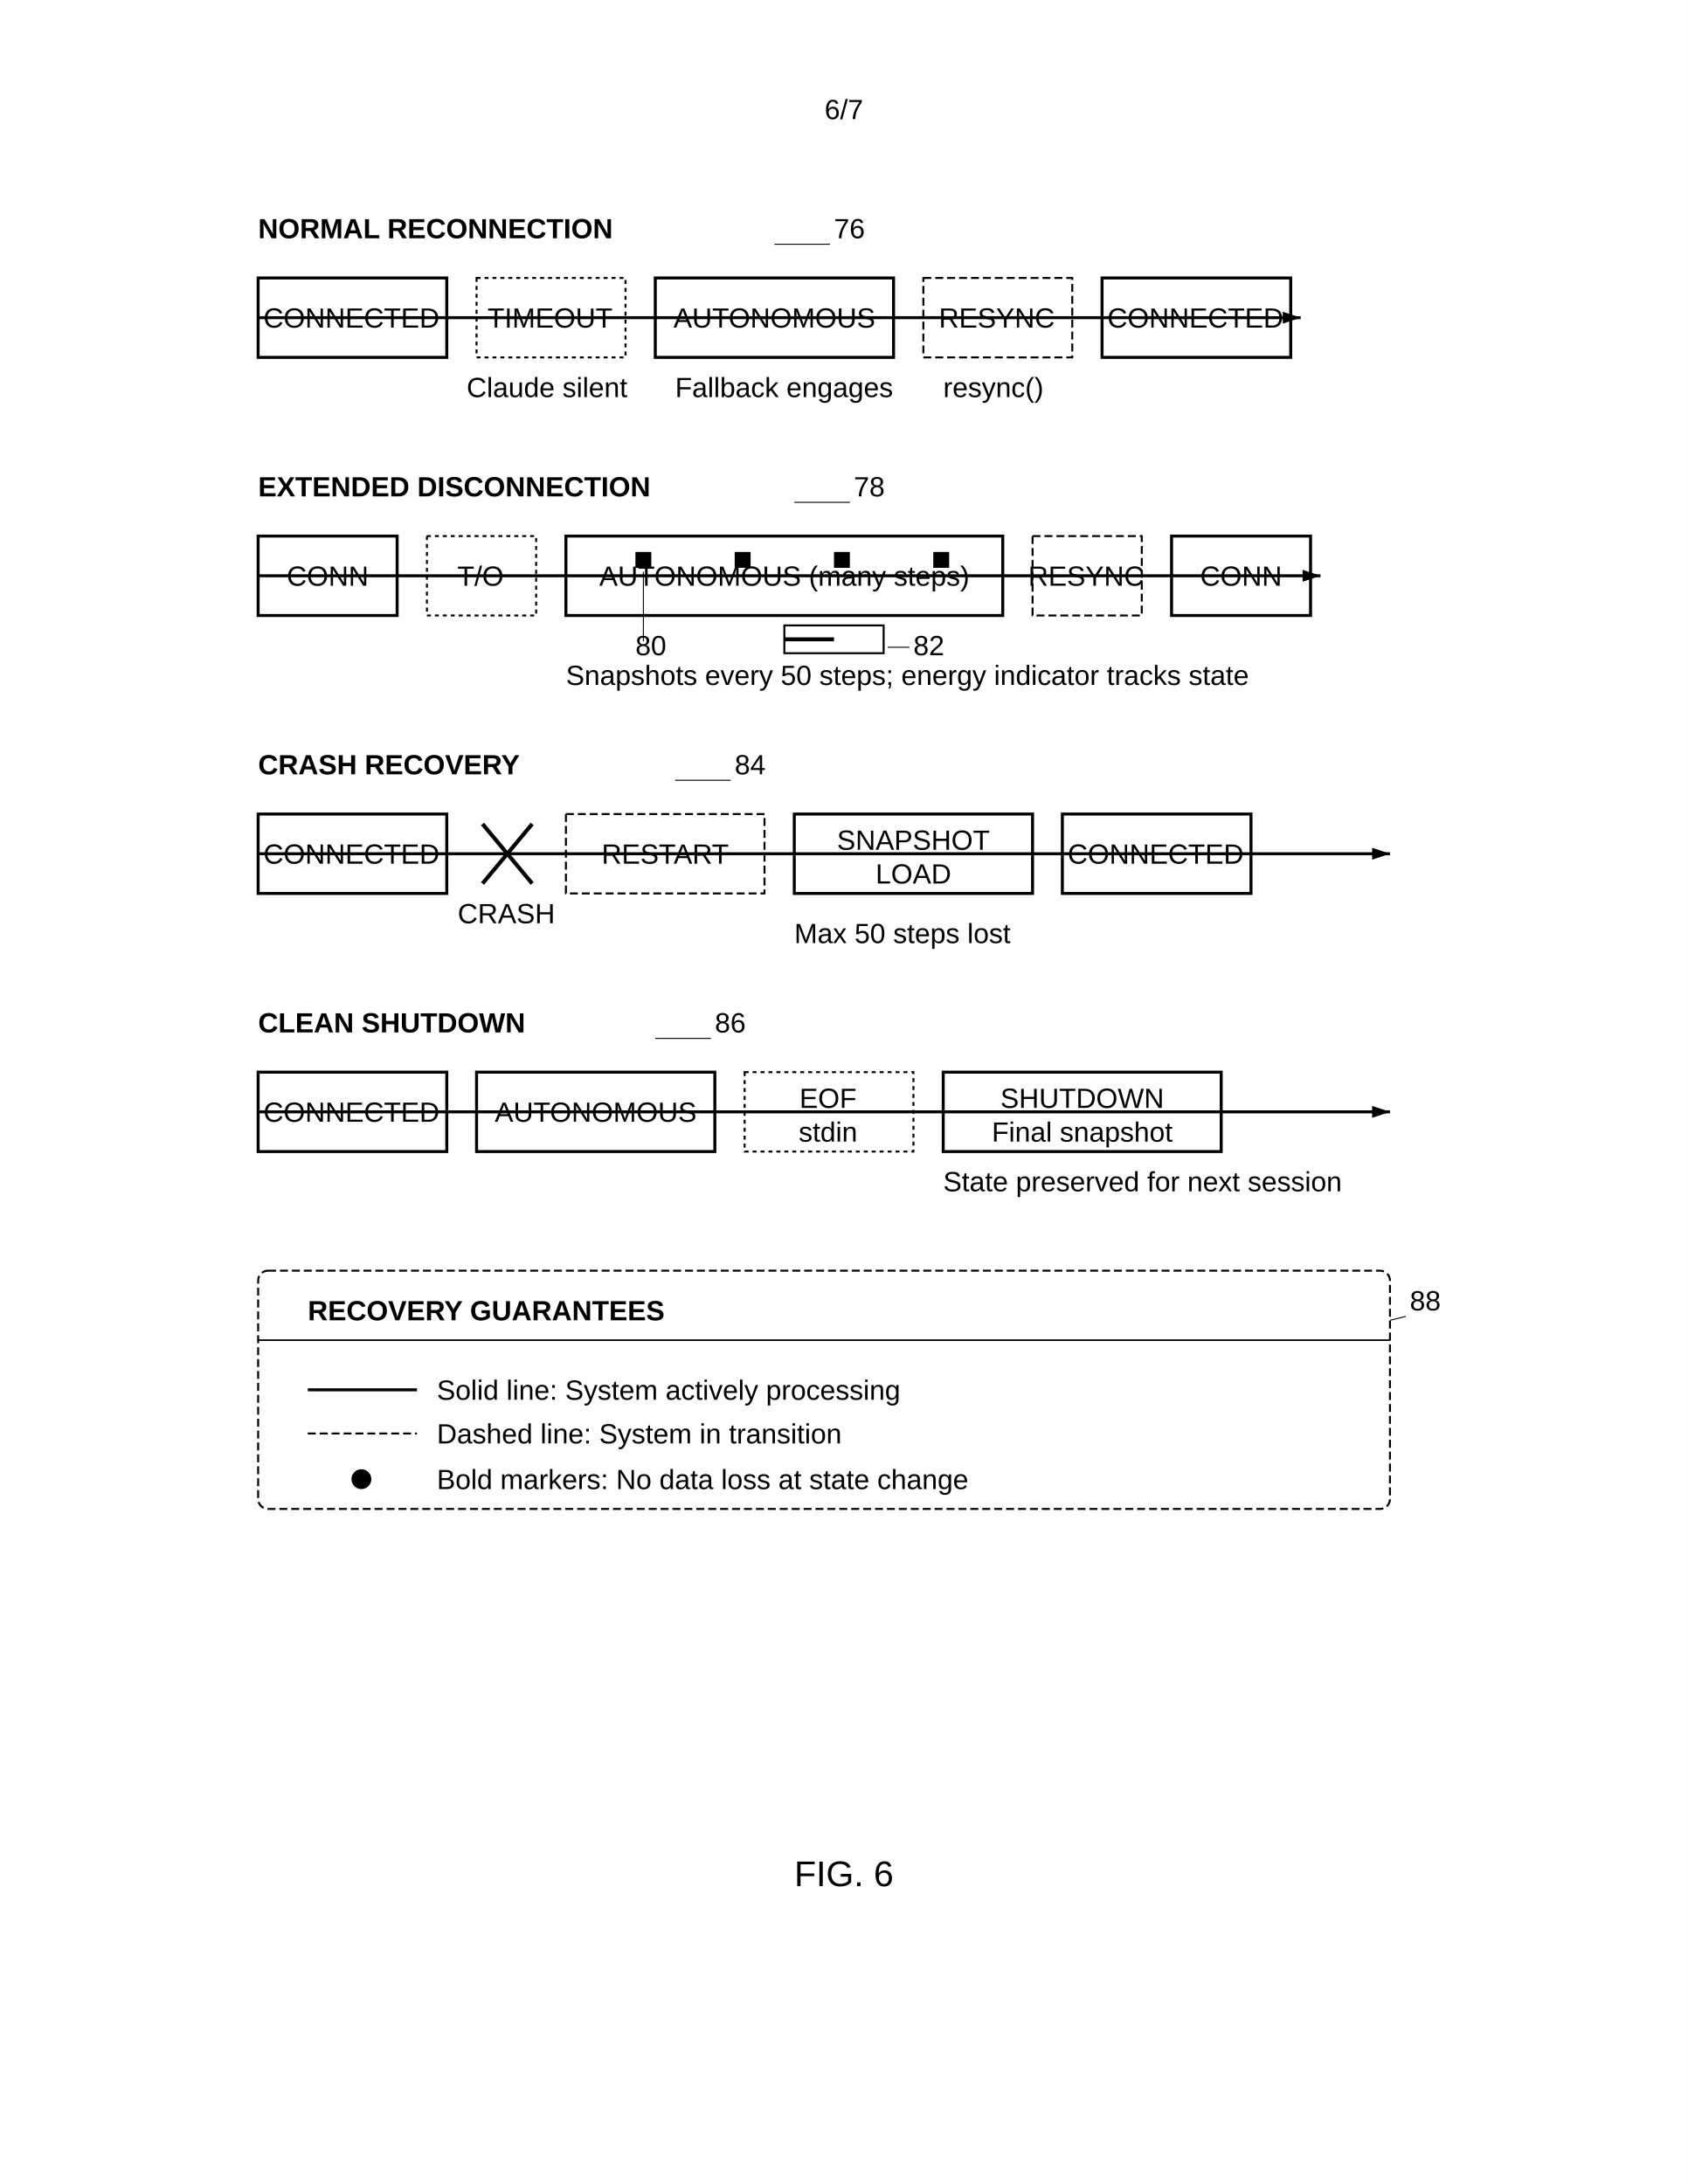
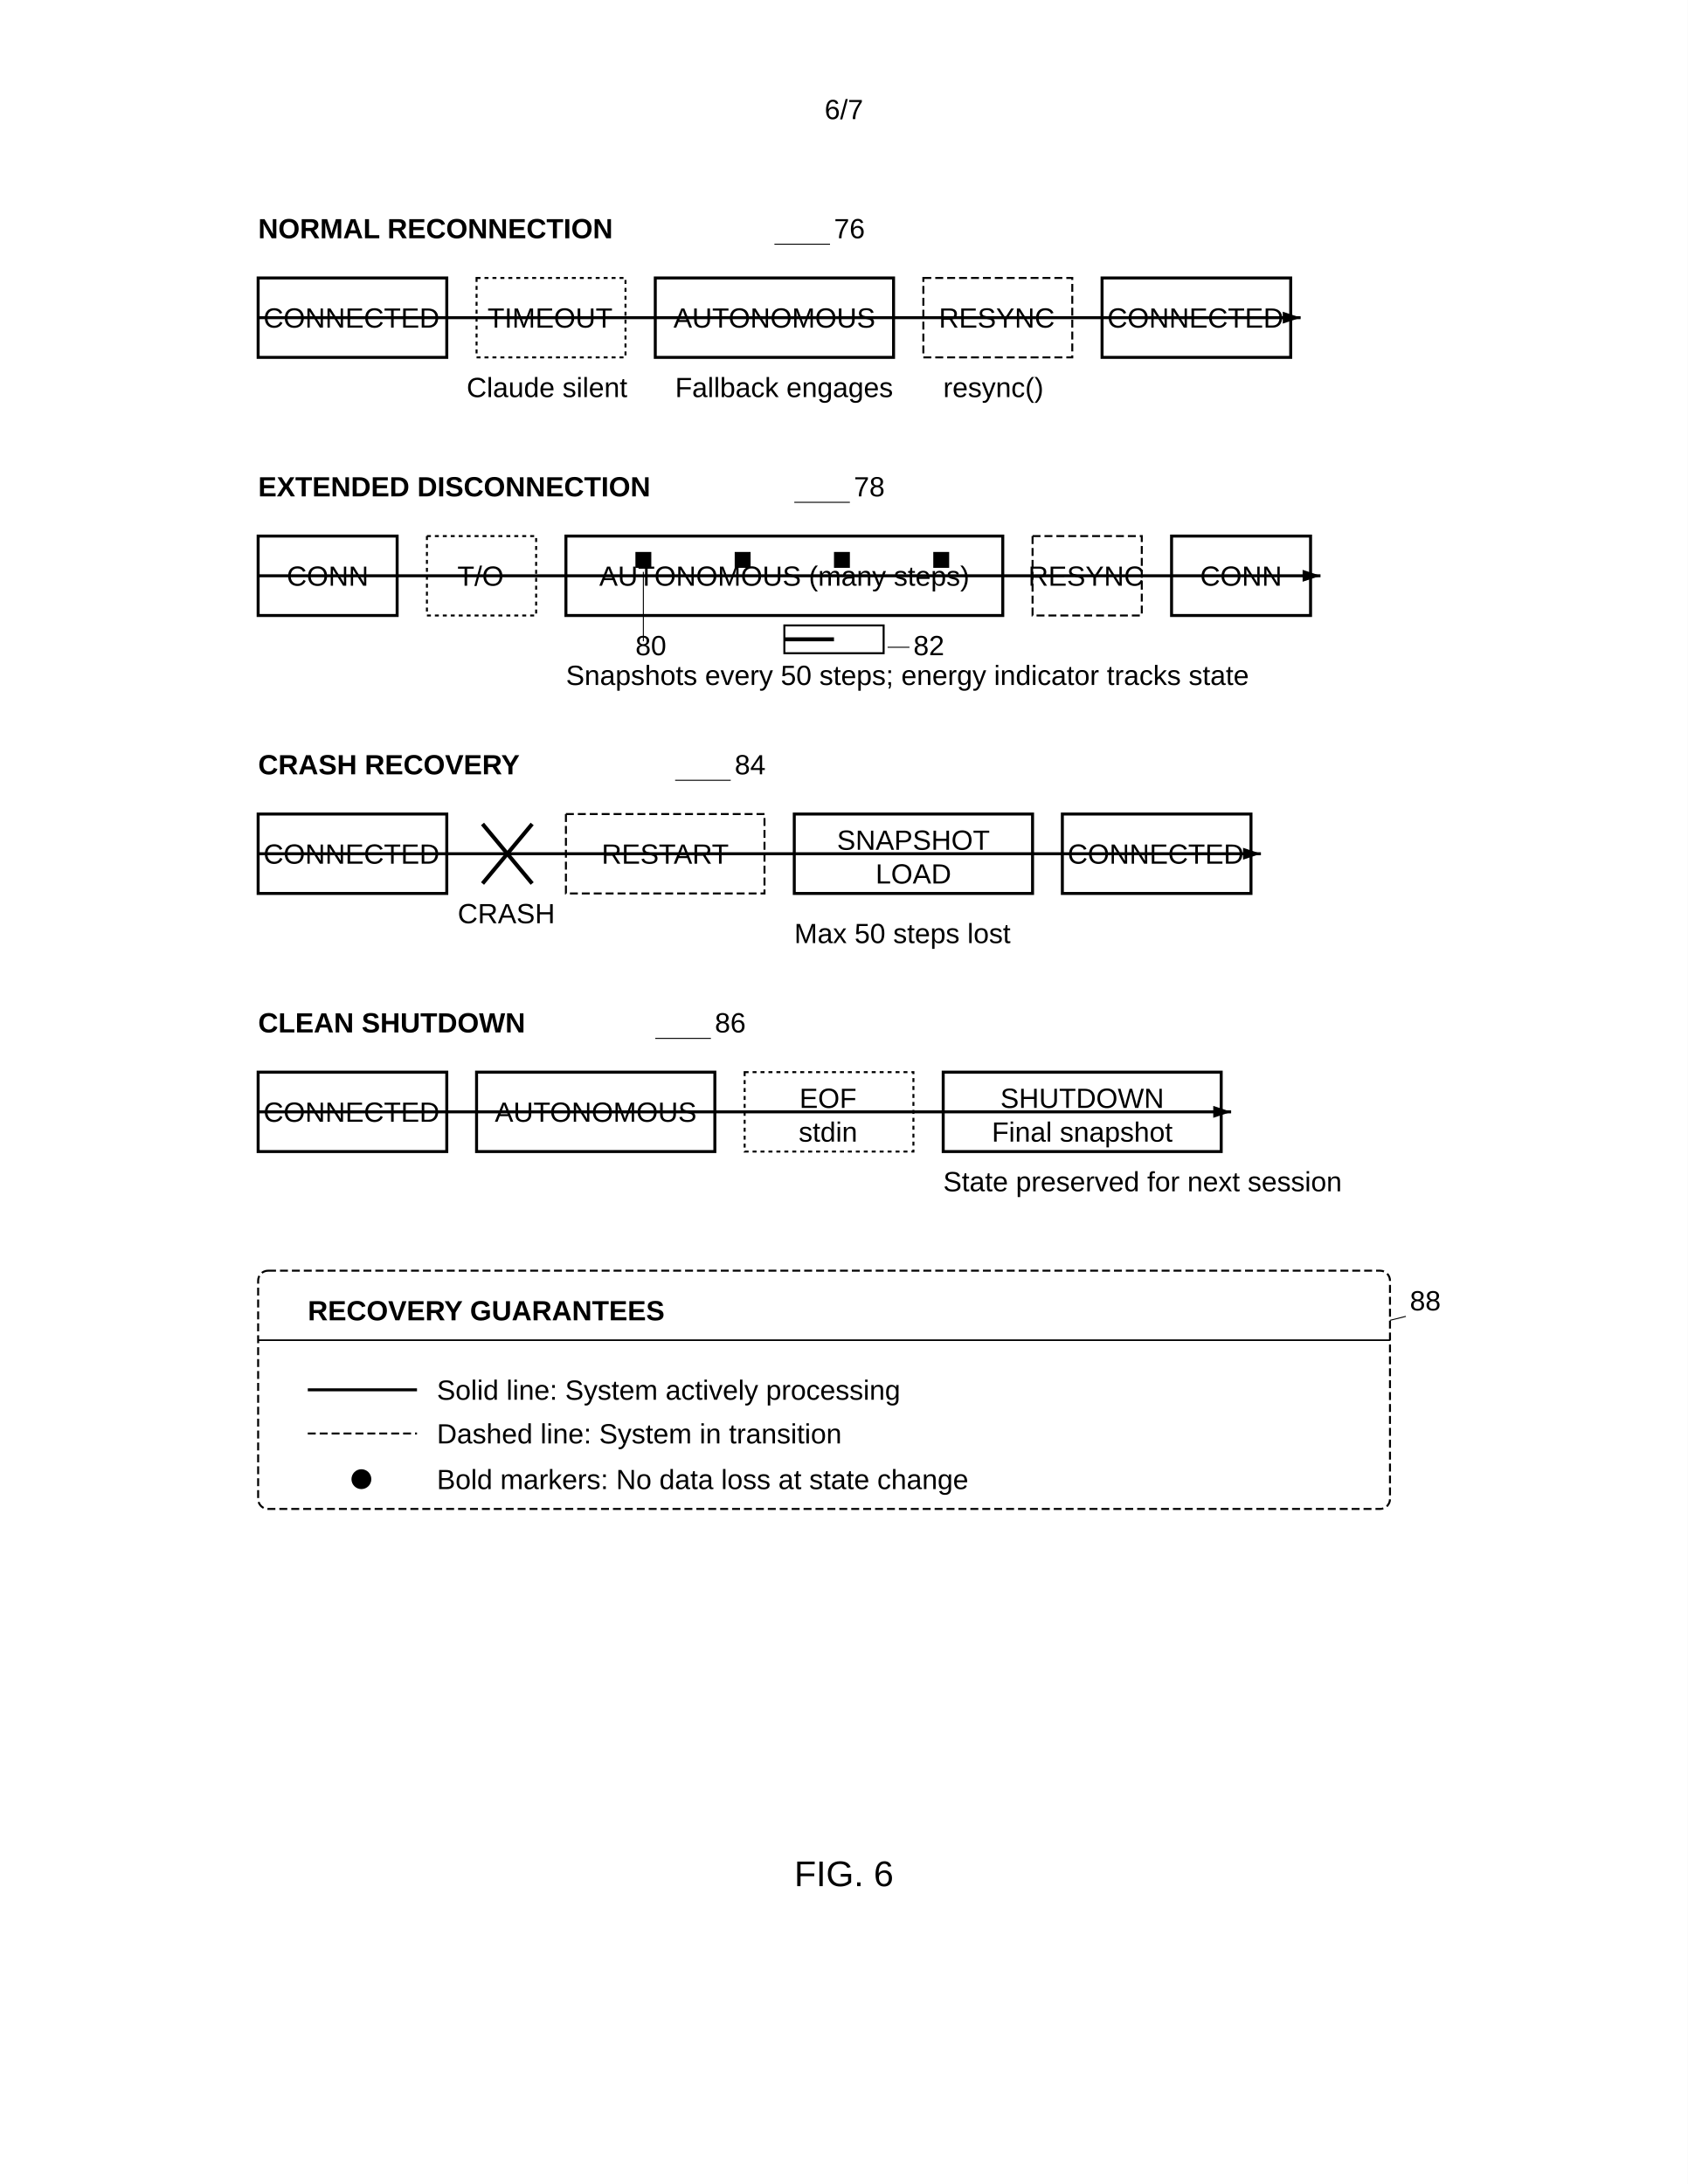
<svg xmlns="http://www.w3.org/2000/svg" width="8.5in" height="11in" viewBox="0 0 850 1100">
  <rect width="100%" height="100%" fill="white" />
  <defs>
    <marker id="ah" markerWidth="6" markerHeight="4" refX="6" refY="2" orient="auto">
      <polygon points="0 0, 6 2, 0 4" fill="black" />
    </marker>
  </defs>
  <text x="425" y="60" font-family="Arial" font-size="14" text-anchor="middle" fill="black">6/7</text>
  <text x="130" y="120" font-family="Arial" font-size="14" font-weight="bold" fill="black">NORMAL RECONNECTION</text>
  <text x="420" y="120" font-family="Arial" font-size="14" fill="black">76</text>
  <line x1="418" y1="123" x2="390" y2="123" stroke="black" stroke-width="0.5" />
  <line x1="130" y1="160" x2="655" y2="160" stroke="black" stroke-width="1.5" marker-end="url(#ah)" />
  <rect x="130" y="140" width="95" height="40" fill="none" stroke="black" stroke-width="1.5" />
  <text x="177" y="165" font-family="Arial" font-size="14" text-anchor="middle" fill="black">CONNECTED</text>
  <rect x="240" y="140" width="75" height="40" fill="none" stroke="black" stroke-width="1" stroke-dasharray="2,2" />
  <text x="277" y="165" font-family="Arial" font-size="14" text-anchor="middle" fill="black">TIMEOUT</text>
  <rect x="330" y="140" width="120" height="40" fill="none" stroke="black" stroke-width="1.5" />
  <text x="390" y="165" font-family="Arial" font-size="14" text-anchor="middle" fill="black">AUTONOMOUS</text>
  <rect x="465" y="140" width="75" height="40" fill="none" stroke="black" stroke-width="1" stroke-dasharray="4,2" />
  <text x="502" y="165" font-family="Arial" font-size="14" text-anchor="middle" fill="black">RESYNC</text>
  <rect x="555" y="140" width="95" height="40" fill="none" stroke="black" stroke-width="1.5" />
  <text x="602" y="165" font-family="Arial" font-size="14" text-anchor="middle" fill="black">CONNECTED</text>
  <text x="235" y="200" font-family="Arial" font-size="14" fill="black">Claude silent</text>
  <text x="340" y="200" font-family="Arial" font-size="14" fill="black">Fallback engages</text>
  <text x="475" y="200" font-family="Arial" font-size="14" fill="black">resync()</text>
  <text x="130" y="250" font-family="Arial" font-size="14" font-weight="bold" fill="black">EXTENDED DISCONNECTION</text>
  <text x="430" y="250" font-family="Arial" font-size="14" fill="black">78</text>
  <line x1="428" y1="253" x2="400" y2="253" stroke="black" stroke-width="0.5" />
  <line x1="130" y1="290" x2="665" y2="290" stroke="black" stroke-width="1.5" marker-end="url(#ah)" />
  <rect x="130" y="270" width="70" height="40" fill="none" stroke="black" stroke-width="1.5" />
  <text x="165" y="295" font-family="Arial" font-size="14" text-anchor="middle" fill="black">CONN</text>
  <rect x="215" y="270" width="55" height="40" fill="none" stroke="black" stroke-width="1" stroke-dasharray="2,2" />
  <text x="242" y="295" font-family="Arial" font-size="14" text-anchor="middle" fill="black">T/O</text>
  <rect x="285" y="270" width="220" height="40" fill="none" stroke="black" stroke-width="1.5" />
  <text x="395" y="295" font-family="Arial" font-size="14" text-anchor="middle" fill="black">AUTONOMOUS (many steps)</text>
  <rect x="320" y="278" width="8" height="8" fill="black" />
  <rect x="370" y="278" width="8" height="8" fill="black" />
  <rect x="420" y="278" width="8" height="8" fill="black" />
  <rect x="470" y="278" width="8" height="8" fill="black" />
  <text x="320" y="330" font-family="Arial" font-size="14" fill="black">80</text>
  <line x1="324" y1="323" x2="324" y2="288" stroke="black" stroke-width="0.5" />
  <rect x="395" y="315" width="50" height="14" fill="none" stroke="black" stroke-width="1" />
  <line x1="395" y1="322" x2="420" y2="322" stroke="black" stroke-width="2" />
  <text x="460" y="330" font-family="Arial" font-size="14" fill="black">82</text>
  <line x1="458" y1="326" x2="447" y2="326" stroke="black" stroke-width="0.5" />
  <rect x="520" y="270" width="55" height="40" fill="none" stroke="black" stroke-width="1" stroke-dasharray="4,2" />
  <text x="547" y="295" font-family="Arial" font-size="14" text-anchor="middle" fill="black">RESYNC</text>
  <rect x="590" y="270" width="70" height="40" fill="none" stroke="black" stroke-width="1.5" />
  <text x="625" y="295" font-family="Arial" font-size="14" text-anchor="middle" fill="black">CONN</text>
  <text x="285" y="345" font-family="Arial" font-size="14" fill="black">Snapshots every 50 steps; energy indicator tracks state</text>
  <text x="130" y="390" font-family="Arial" font-size="14" font-weight="bold" fill="black">CRASH RECOVERY</text>
  <text x="370" y="390" font-family="Arial" font-size="14" fill="black">84</text>
  <line x1="368" y1="393" x2="340" y2="393" stroke="black" stroke-width="0.5" />
-   <line x1="130" y1="430" x2="700" y2="430" stroke="black" stroke-width="1.5" marker-end="url(#ah)" />
+   <line x1="130" y1="430" x2="635" y2="430" stroke="black" stroke-width="1.5" marker-end="url(#ah)" />
  <rect x="130" y="410" width="95" height="40" fill="none" stroke="black" stroke-width="1.5" />
  <text x="177" y="435" font-family="Arial" font-size="14" text-anchor="middle" fill="black">CONNECTED</text>
  <line x1="243" y1="415" x2="268" y2="445" stroke="black" stroke-width="2" />
  <line x1="243" y1="445" x2="268" y2="415" stroke="black" stroke-width="2" />
  <text x="255" y="465" font-family="Arial" font-size="14" text-anchor="middle" fill="black">CRASH</text>
  <rect x="285" y="410" width="100" height="40" fill="none" stroke="black" stroke-width="1" stroke-dasharray="4,2" />
  <text x="335" y="435" font-family="Arial" font-size="14" text-anchor="middle" fill="black">RESTART</text>
  <rect x="400" y="410" width="120" height="40" fill="none" stroke="black" stroke-width="1.5" />
  <text x="460" y="428" font-family="Arial" font-size="14" text-anchor="middle" fill="black">SNAPSHOT</text>
  <text x="460" y="445" font-family="Arial" font-size="14" text-anchor="middle" fill="black">LOAD</text>
  <rect x="535" y="410" width="95" height="40" fill="none" stroke="black" stroke-width="1.5" />
  <text x="582" y="435" font-family="Arial" font-size="14" text-anchor="middle" fill="black">CONNECTED</text>
  <text x="400" y="475" font-family="Arial" font-size="14" fill="black">Max 50 steps lost</text>
  <text x="130" y="520" font-family="Arial" font-size="14" font-weight="bold" fill="black">CLEAN SHUTDOWN</text>
  <text x="360" y="520" font-family="Arial" font-size="14" fill="black">86</text>
  <line x1="358" y1="523" x2="330" y2="523" stroke="black" stroke-width="0.5" />
-   <line x1="130" y1="560" x2="700" y2="560" stroke="black" stroke-width="1.5" marker-end="url(#ah)" />
+   <line x1="130" y1="560" x2="620" y2="560" stroke="black" stroke-width="1.5" marker-end="url(#ah)" />
  <rect x="130" y="540" width="95" height="40" fill="none" stroke="black" stroke-width="1.5" />
  <text x="177" y="565" font-family="Arial" font-size="14" text-anchor="middle" fill="black">CONNECTED</text>
  <rect x="240" y="540" width="120" height="40" fill="none" stroke="black" stroke-width="1.5" />
  <text x="300" y="565" font-family="Arial" font-size="14" text-anchor="middle" fill="black">AUTONOMOUS</text>
  <rect x="375" y="540" width="85" height="40" fill="none" stroke="black" stroke-width="1" stroke-dasharray="2,2" />
  <text x="417" y="558" font-family="Arial" font-size="14" text-anchor="middle" fill="black">EOF</text>
  <text x="417" y="575" font-family="Arial" font-size="14" text-anchor="middle" fill="black">stdin</text>
  <rect x="475" y="540" width="140" height="40" fill="none" stroke="black" stroke-width="1.5" />
  <text x="545" y="558" font-family="Arial" font-size="14" text-anchor="middle" fill="black">SHUTDOWN</text>
  <text x="545" y="575" font-family="Arial" font-size="14" text-anchor="middle" fill="black">Final snapshot</text>
  <text x="475" y="600" font-family="Arial" font-size="14" fill="black">State preserved for next session</text>
  <rect x="130" y="640" width="570" height="120" rx="5" fill="none" stroke="black" stroke-width="1" stroke-dasharray="4,2" />
  <text x="155" y="665" font-family="Arial" font-size="14" font-weight="bold" fill="black">RECOVERY GUARANTEES</text>
  <line x1="130" y1="675" x2="700" y2="675" stroke="black" stroke-width="0.8" />
  <line x1="155" y1="700" x2="210" y2="700" stroke="black" stroke-width="1.5" />
  <text x="220" y="705" font-family="Arial" font-size="14" fill="black">Solid line: System actively processing</text>
  <line x1="155" y1="722" x2="210" y2="722" stroke="black" stroke-width="1" stroke-dasharray="4,2" />
  <text x="220" y="727" font-family="Arial" font-size="14" fill="black">Dashed line: System in transition</text>
  <circle cx="182" cy="745" r="5" fill="black" />
  <text x="220" y="750" font-family="Arial" font-size="14" fill="black">Bold markers: No data loss at state change</text>
  <text x="710" y="660" font-family="Arial" font-size="14" fill="black">88</text>
  <line x1="708" y1="663" x2="700" y2="665" stroke="black" stroke-width="0.5" />
  <text x="425" y="950" font-family="Arial" font-size="18" text-anchor="middle" fill="black">FIG. 6</text>
</svg>
